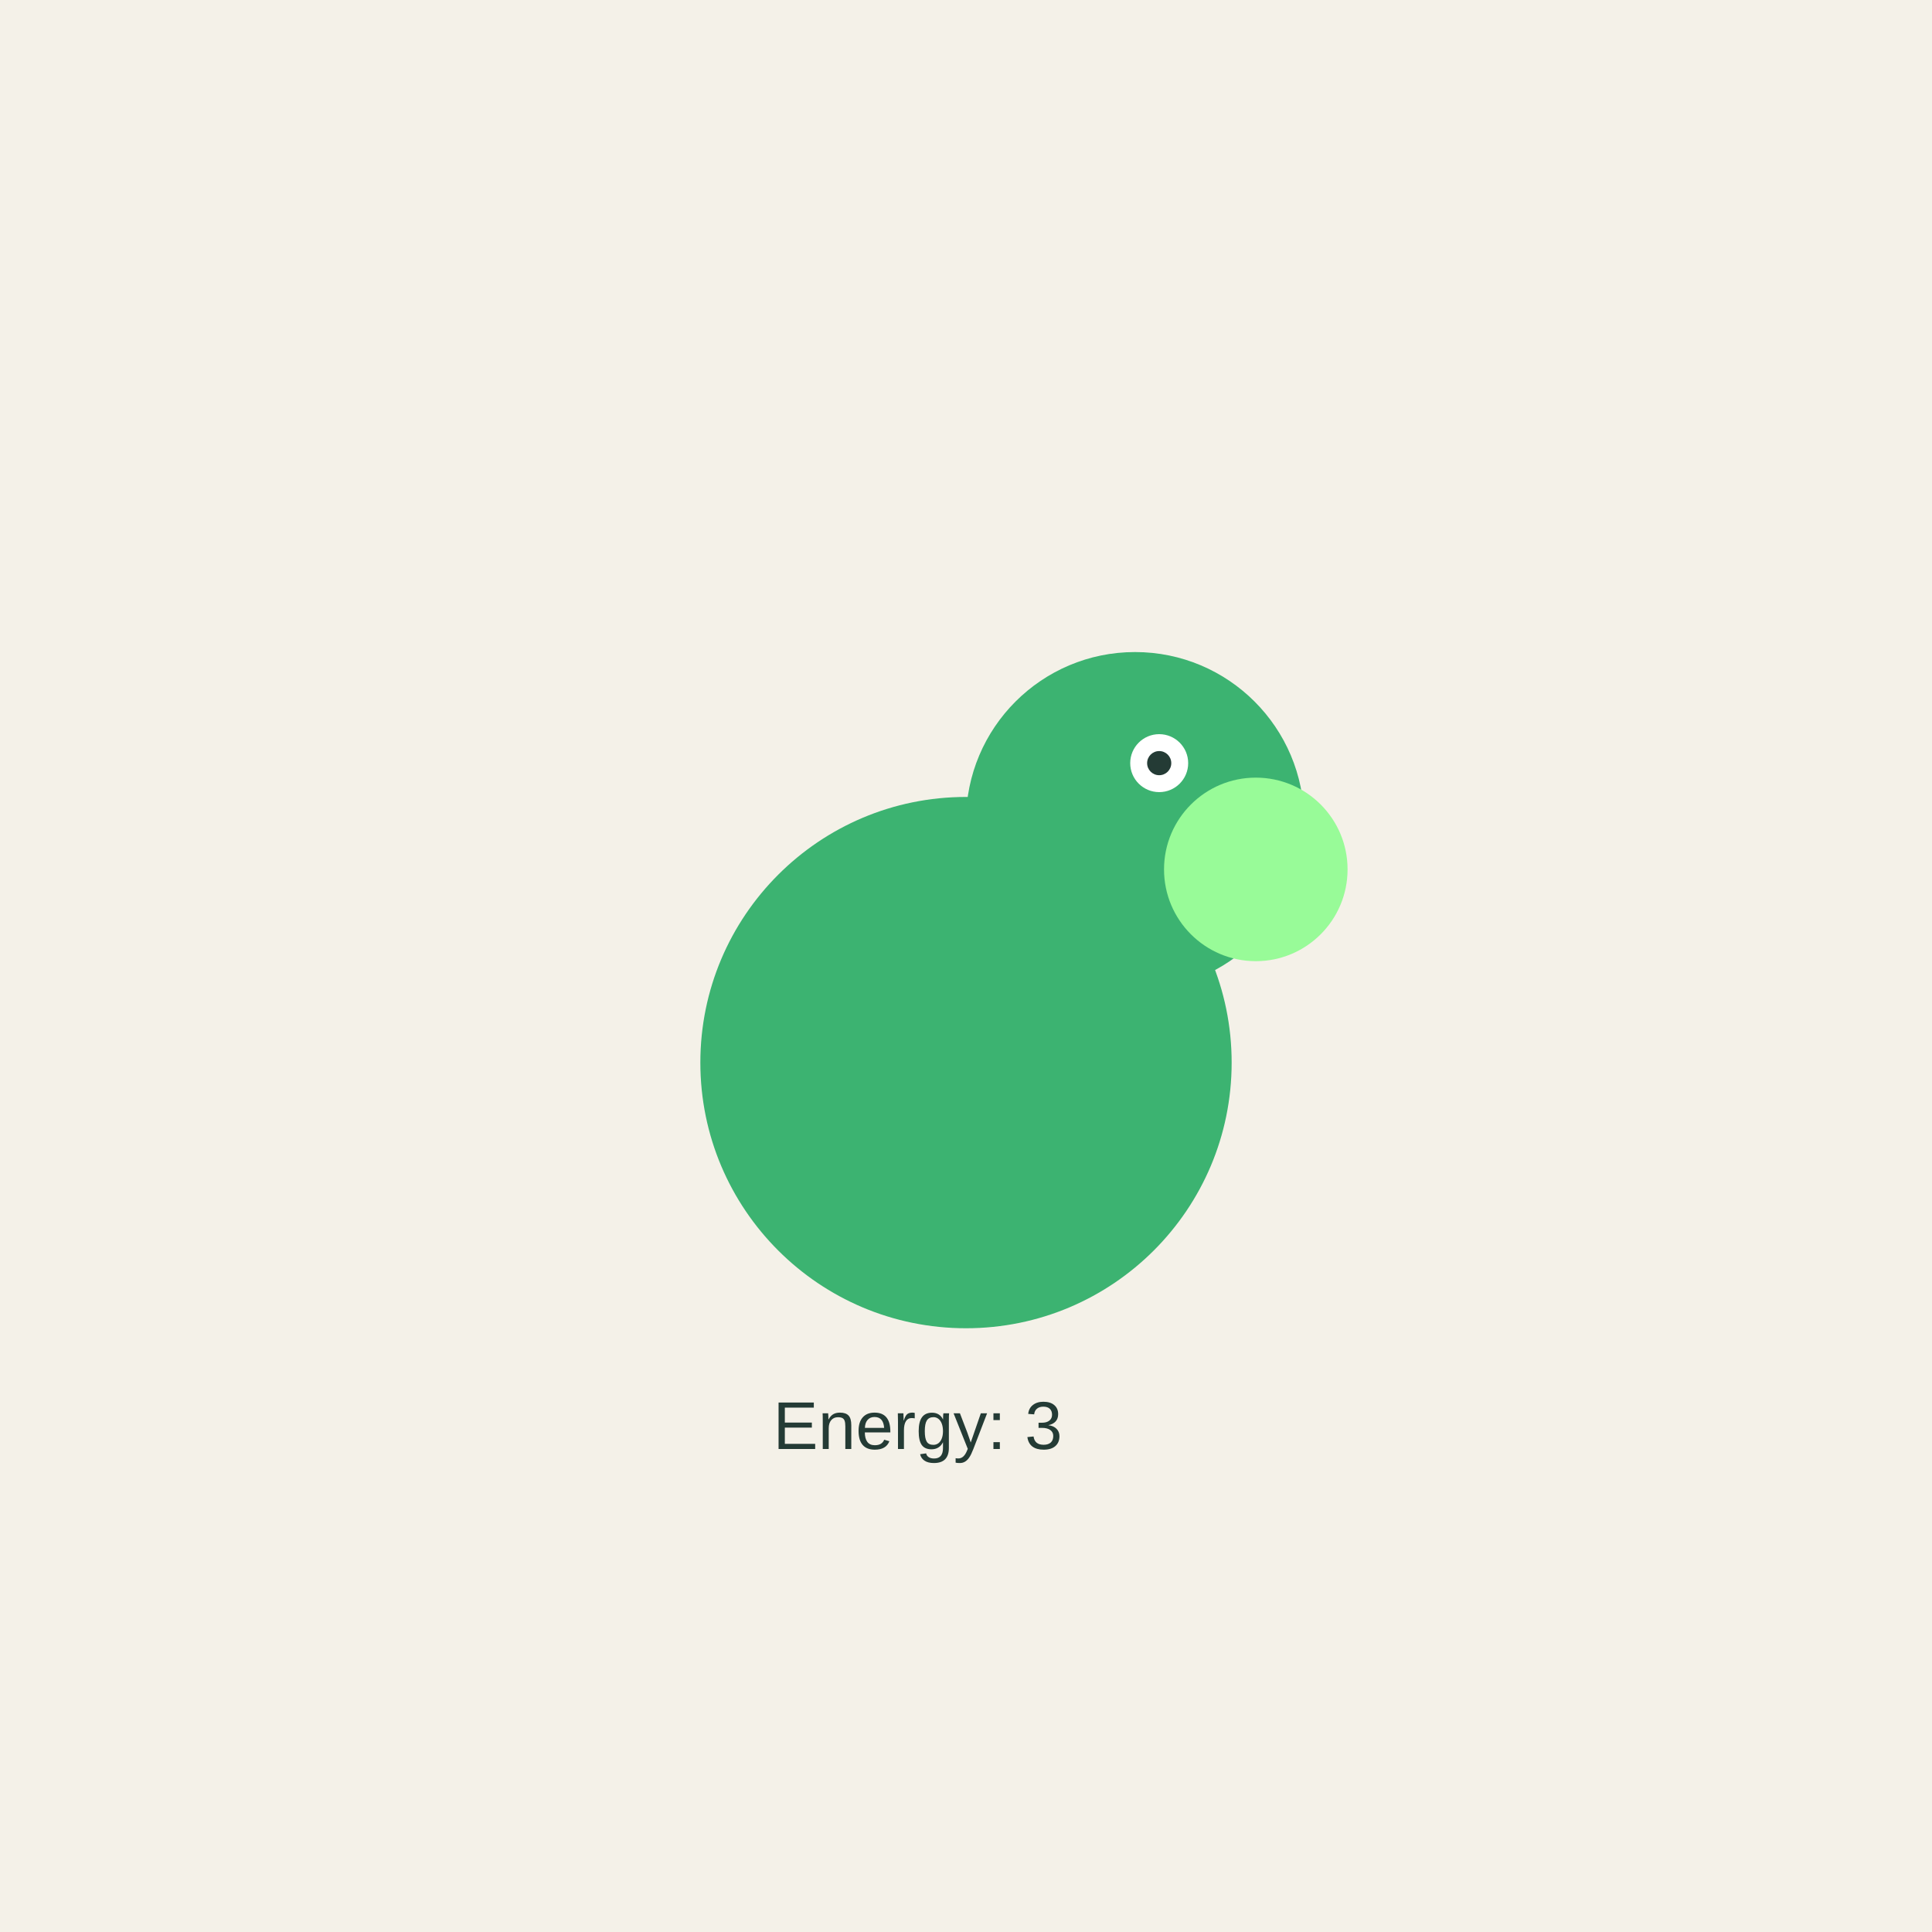
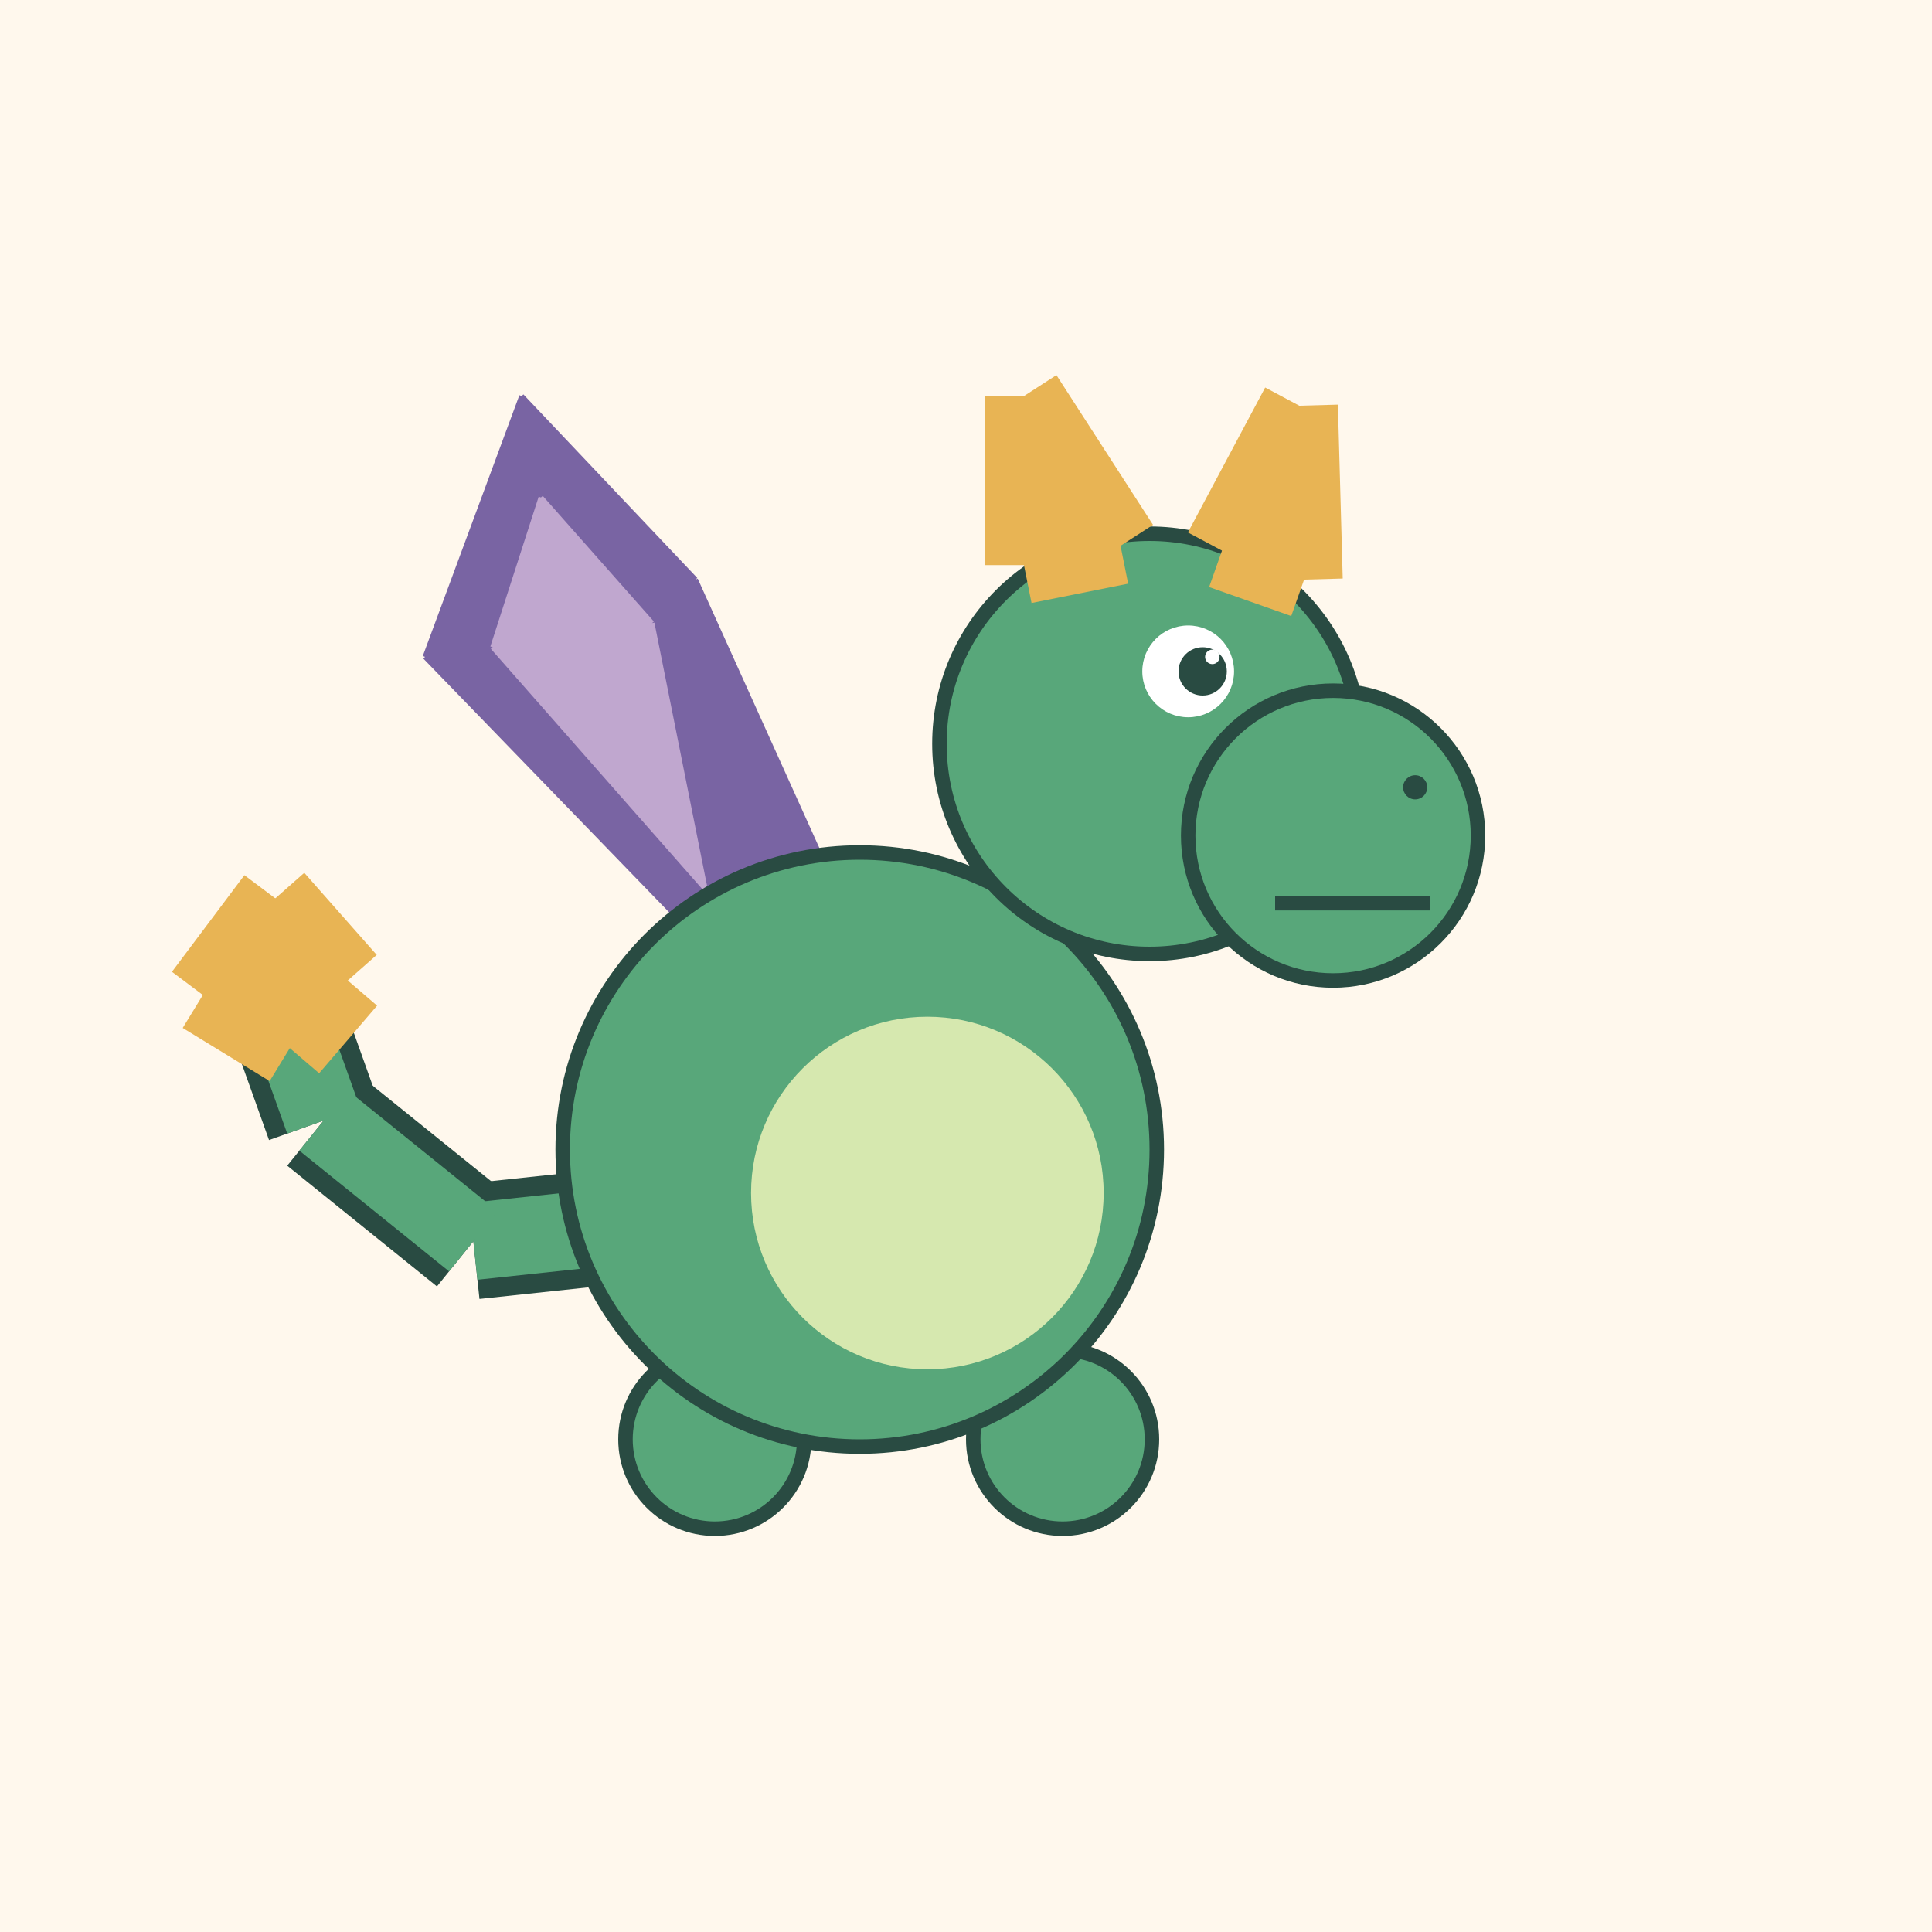
<svg xmlns="http://www.w3.org/2000/svg" viewBox="0 0 400 400">
-   <rect width="400" height="400" fill="#f4f1e8" />
-   <circle cx="200" cy="220" r="55.0" fill="mediumseagreen" />
-   <circle cx="235" cy="170" r="35.0" fill="mediumseagreen" />
-   <circle cx="260" cy="180" r="19.0" fill="palegreen" />
-   <circle cx="240" cy="158" r="6.0" fill="white" />
-   <circle cx="240" cy="158" r="2.5" fill="#243b35" />
-   <text x="190" y="300" text-anchor="middle" font-family="Arial,sans-serif" font-size="14" fill="#243b35">Energy: 3</text>
+   <rect width="400" height="400" fill="#fff8ed" />
+   <line x1="150" y1="200" x2="88" y2="136" stroke="#7964a3" stroke-width="1" />
+   <line x1="88" y1="136" x2="108" y2="82" stroke="#7964a3" stroke-width="1" />
+   <line x1="108" y1="82" x2="144" y2="120" stroke="#7964a3" stroke-width="1" />
+   <line x1="144" y1="120" x2="172" y2="182" stroke="#7964a3" stroke-width="1" />
+   <line x1="172" y1="182" x2="150" y2="200" stroke="#7964a3" stroke-width="1" />
+   <polygon points="150,200 88,136 108,82 144,120 172,182 150,200" fill="#7964a3" />
+   <line x1="146" y1="184" x2="102" y2="134" stroke="#c0a7cf" stroke-width="1" />
+   <line x1="102" y1="134" x2="112" y2="103" stroke="#c0a7cf" stroke-width="1" />
+   <line x1="112" y1="103" x2="135" y2="129" stroke="#c0a7cf" stroke-width="1" />
+   <line x1="135" y1="129" x2="146" y2="184" stroke="#c0a7cf" stroke-width="1" />
+   <polygon points="146,184 102,134 112,103 135,129 146,184" fill="#c0a7cf" />
+   <line x1="145" y1="252" x2="98" y2="257" stroke="#294b42" stroke-width="24" />
+   <line x1="98" y1="257" x2="67" y2="232" stroke="#294b42" stroke-width="24" />
+   <line x1="67" y1="232" x2="57" y2="204" stroke="#294b42" stroke-width="24" />
+   <line x1="145" y1="252" x2="98" y2="257" stroke="#58a77a" stroke-width="16" />
+   <line x1="98" y1="257" x2="67" y2="232" stroke="#58a77a" stroke-width="16" />
+   <line x1="67" y1="232" x2="57" y2="204" stroke="#58a77a" stroke-width="16" />
+   <line x1="57" y1="186" x2="42" y2="206" stroke="#e8b454" stroke-width="16" />
+   <line x1="42" y1="206" x2="60" y2="217" stroke="#e8b454" stroke-width="16" />
+   <line x1="60" y1="217" x2="72" y2="203" stroke="#e8b454" stroke-width="16" />
+   <line x1="72" y1="203" x2="57" y2="186" stroke="#e8b454" stroke-width="16" />
+   <polygon points="57,186 42,206 60,217 72,203 57,186" fill="#e8b454" />
+   <circle cx="148" cy="298" r="20.0" fill="#294b42" />
+   <circle cx="148" cy="298" r="17.0" fill="#58a77a" />
+   <circle cx="220" cy="298" r="20.0" fill="#294b42" />
+   <circle cx="220" cy="298" r="17.0" fill="#58a77a" />
+   <circle cx="178" cy="238" r="63.0" fill="#294b42" />
+   <circle cx="178" cy="238" r="60.0" fill="#58a77a" />
+   <circle cx="192" cy="247" r="36.5" fill="#d6e8af" />
+   <circle cx="238" cy="154" r="45.0" fill="#294b42" />
+   <circle cx="238" cy="154" r="42.0" fill="#58a77a" />
+   <circle cx="276" cy="173" r="31.5" fill="#294b42" />
+   <circle cx="276" cy="173" r="28.5" fill="#58a77a" />
+   <line x1="212" y1="117" x2="212" y2="82" stroke="#e8b454" stroke-width="16" />
+   <line x1="212" y1="82" x2="232" y2="113" stroke="#e8b454" stroke-width="16" />
+   <line x1="232" y1="113" x2="212" y2="117" stroke="#e8b454" stroke-width="16" />
+   <polygon points="212,117 212,82 232,113 212,117" fill="#e8b454" />
+   <line x1="253" y1="114" x2="269" y2="84" stroke="#e8b454" stroke-width="16" />
+   <line x1="269" y1="84" x2="270" y2="120" stroke="#e8b454" stroke-width="16" />
+   <line x1="270" y1="120" x2="253" y2="114" stroke="#e8b454" stroke-width="16" />
+   <polygon points="253,114 269,84 270,120 253,114" fill="#e8b454" />
+   <circle cx="293" cy="163" r="2.5" fill="#294b42" />
+   <line x1="264" y1="187" x2="296" y2="187" stroke="#294b42" stroke-width="3" />
+   <circle cx="246" cy="139" r="9.5" fill="white" />
+   <circle cx="249" cy="139" r="5.0" fill="#294b42" />
+   <circle cx="251" cy="136" r="1.5" fill="white" />
</svg>
